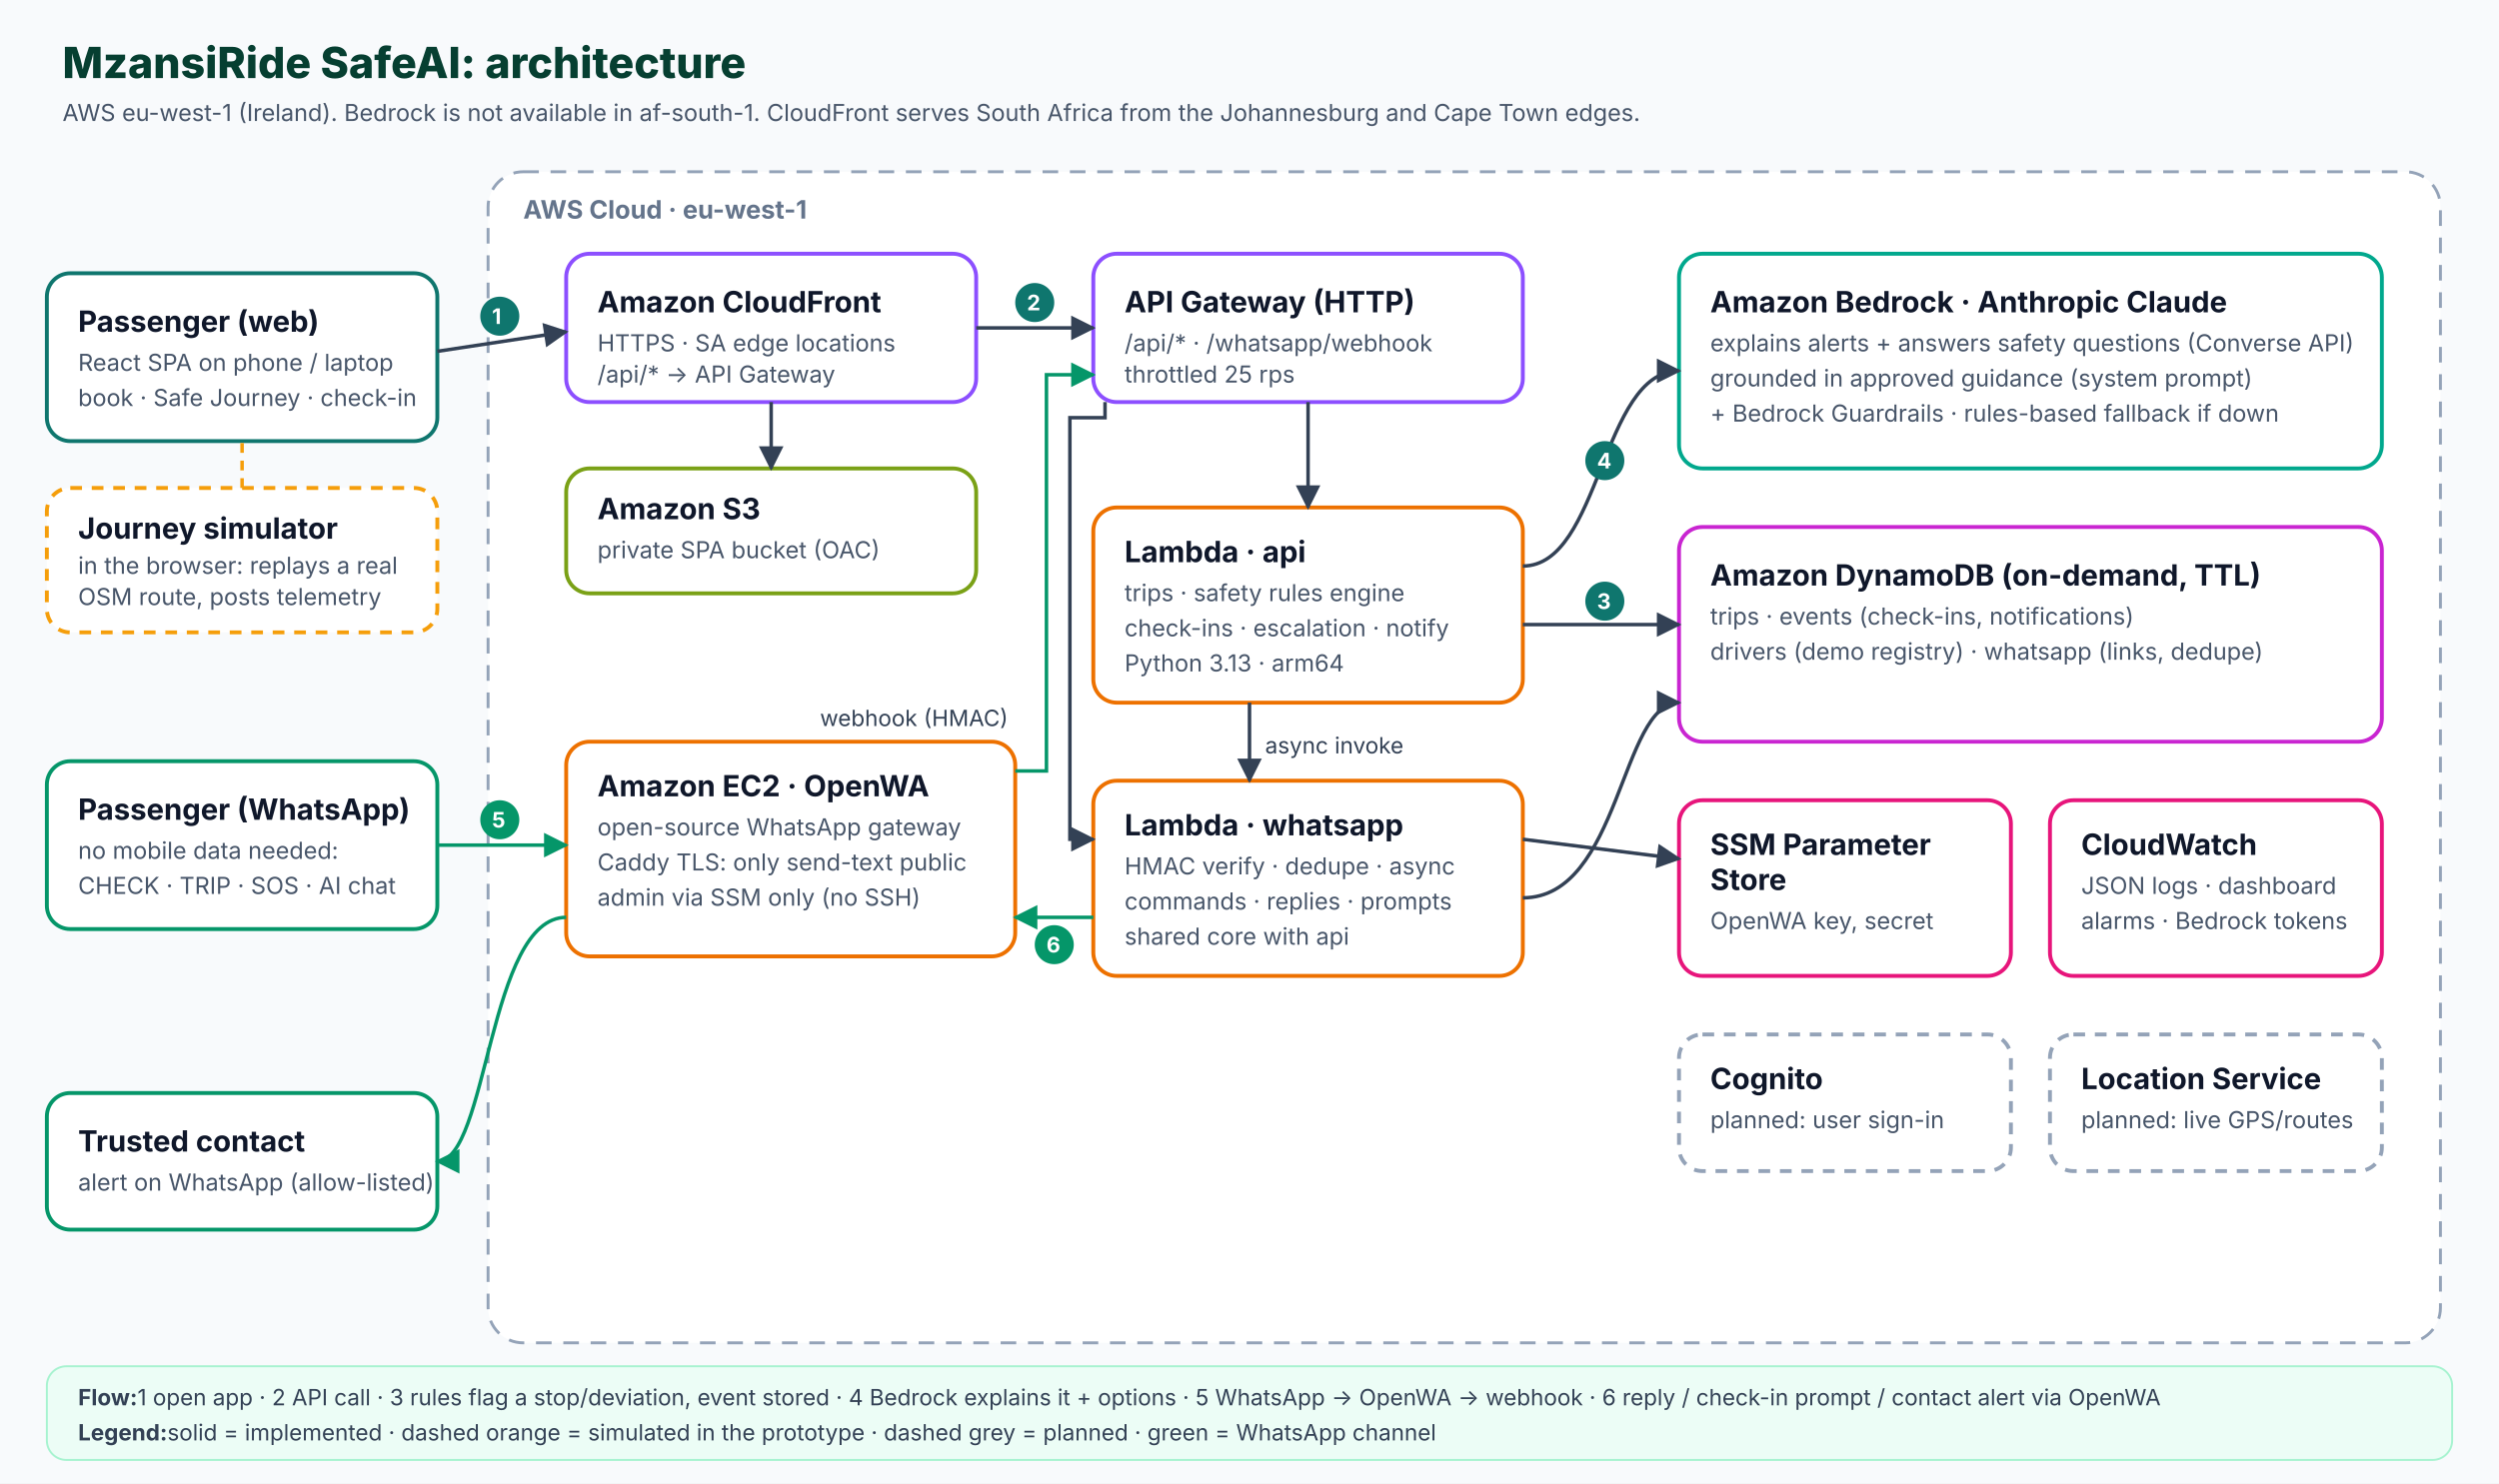
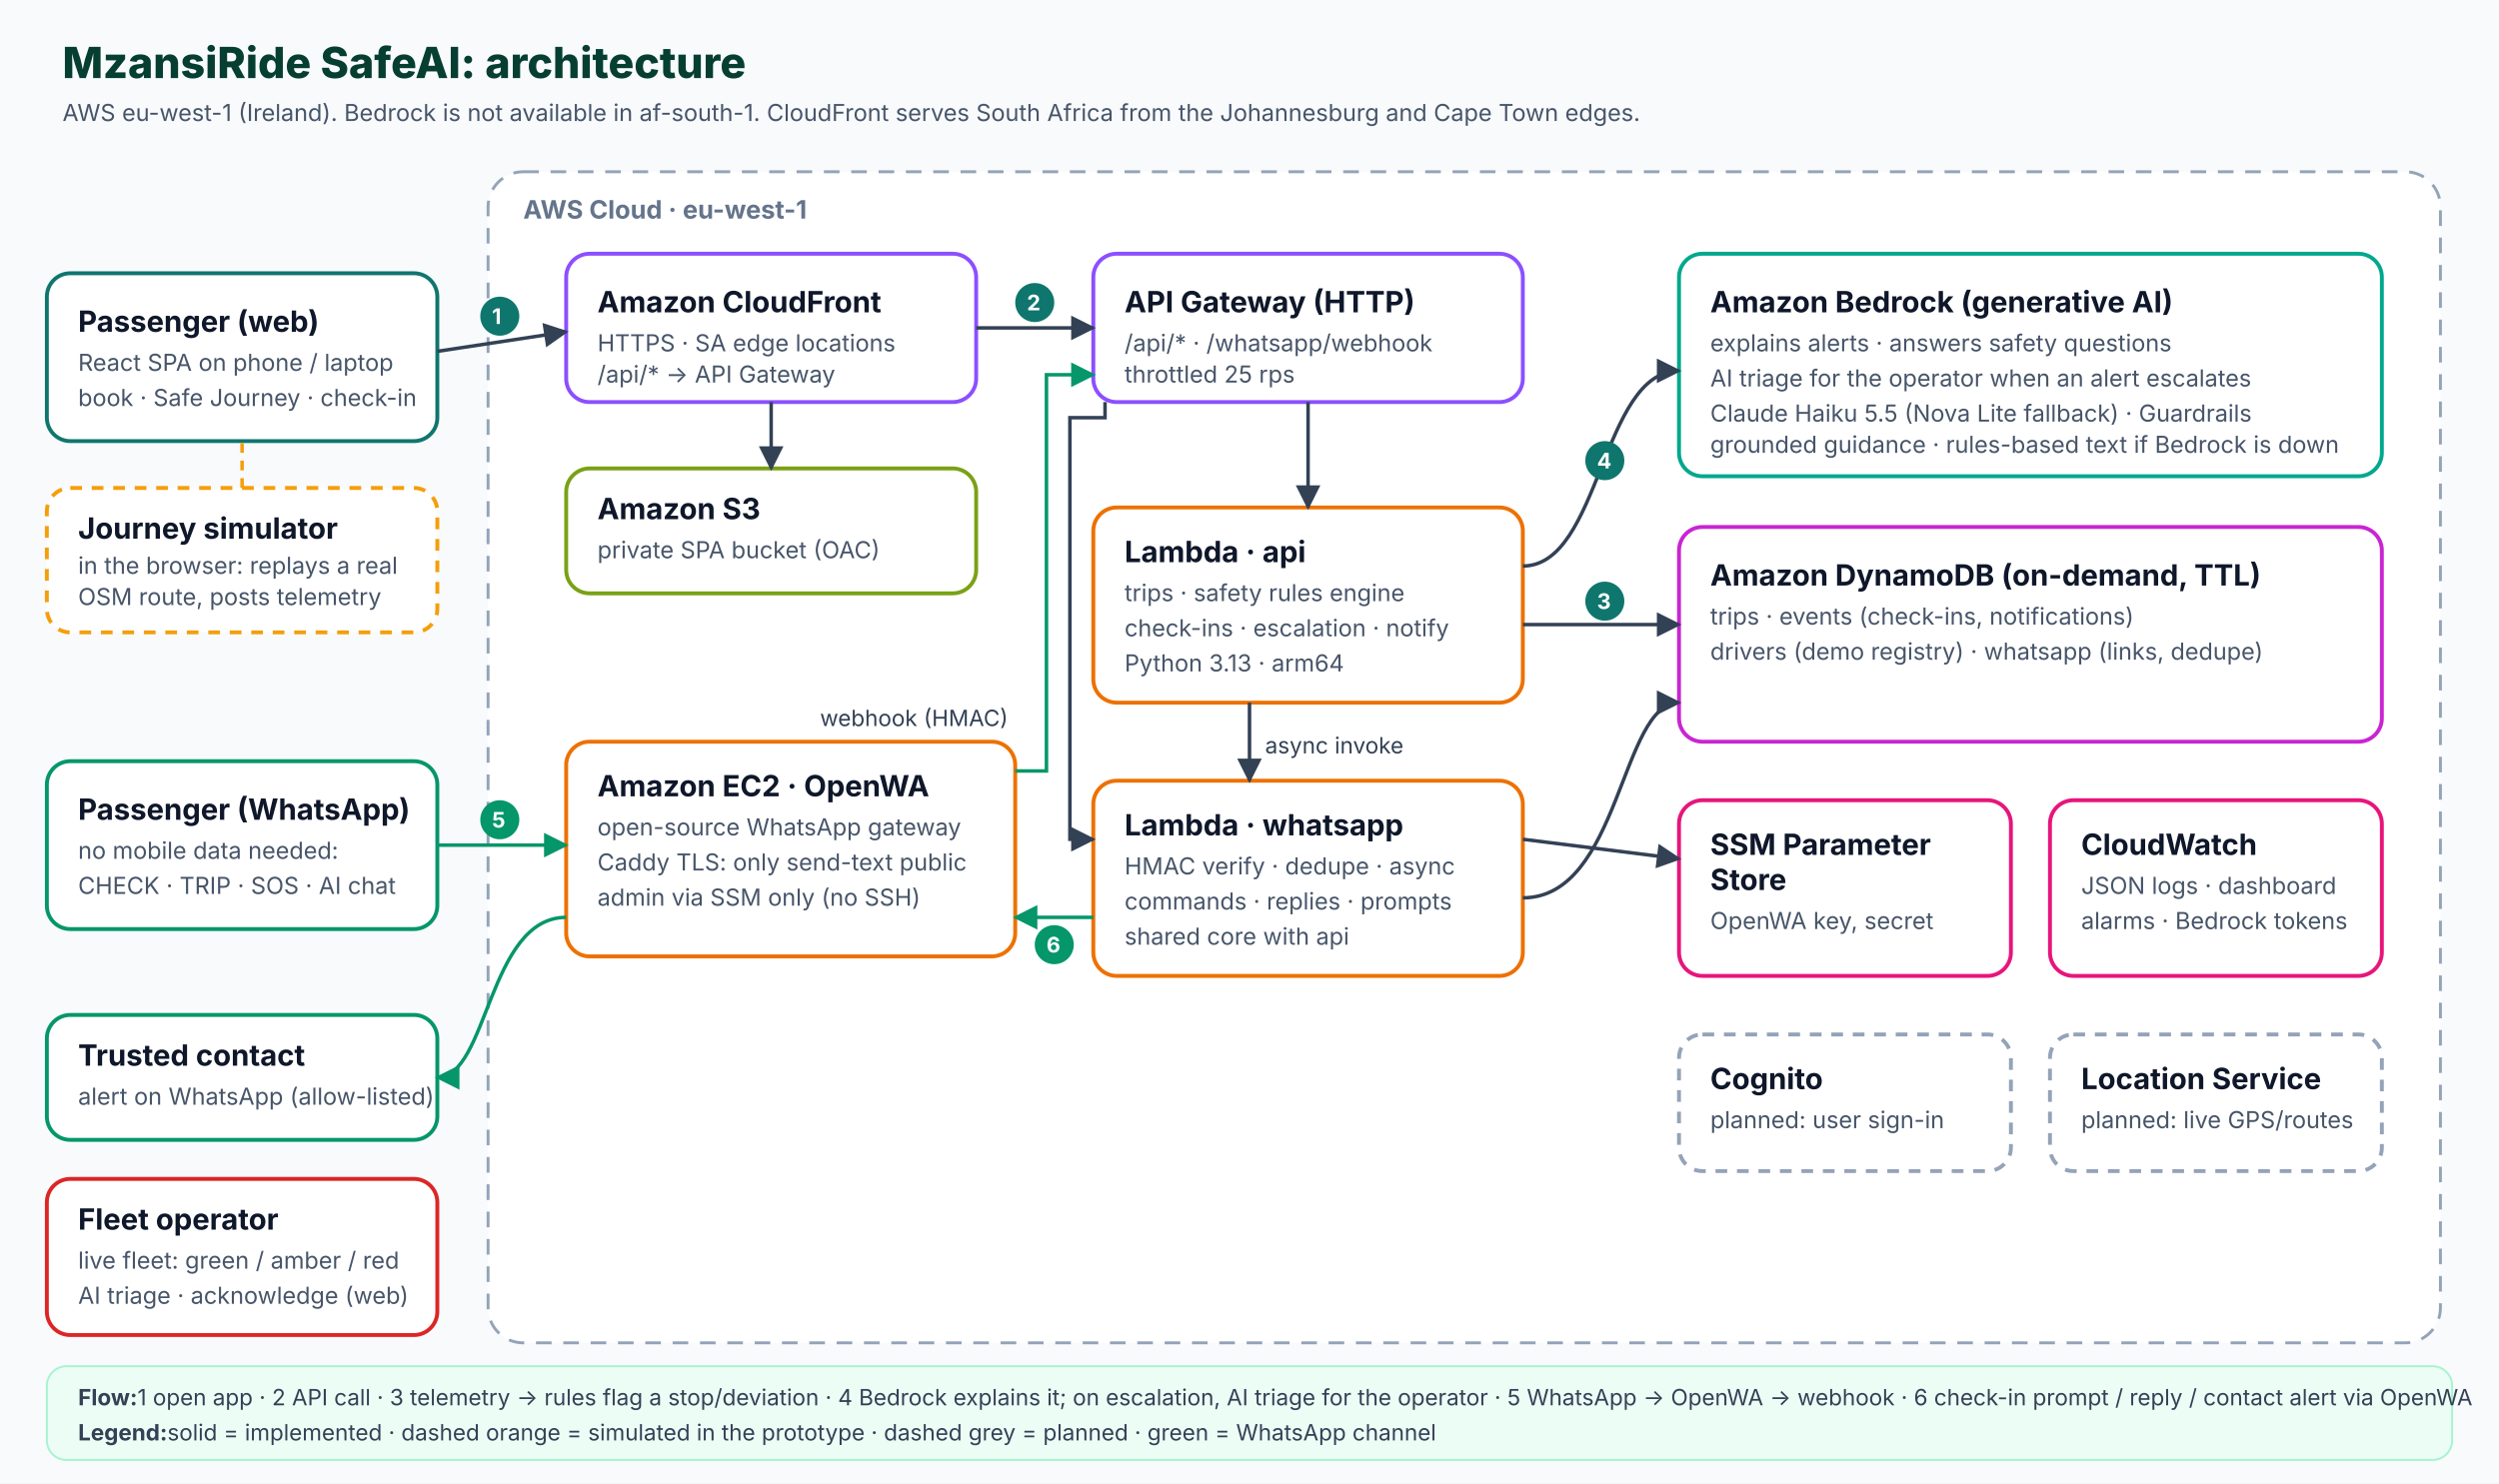
<svg xmlns="http://www.w3.org/2000/svg" viewBox="0 0 1280 760" font-family="Inter, Segoe UI, Arial, sans-serif">
  <defs>
    <marker id="a" viewBox="0 0 10 10" refX="9" refY="5" markerWidth="7" markerHeight="7" orient="auto-start-reverse">
      <path d="M0,0 L10,5 L0,10 z" fill="#334155" />
    </marker>
    <marker id="g" viewBox="0 0 10 10" refX="9" refY="5" markerWidth="7" markerHeight="7" orient="auto-start-reverse">
      <path d="M0,0 L10,5 L0,10 z" fill="#059669" />
    </marker>
    <style>
      .box { fill: #fff; stroke-width: 2; rx: 12; }
      .t { font-size: 15px; font-weight: 700; fill: #0f172a; }
      .s { font-size: 12px; fill: #475569; }
      .n { font-size: 11px; font-weight: 700; fill: #fff; }
      .l { font-size: 11.5px; fill: #334155; }
      .line { stroke: #334155; stroke-width: 1.8; fill: none; marker-end: url(#a); }
      .wa { stroke: #059669; stroke-width: 1.8; fill: none; marker-end: url(#g); }
      .dash { stroke-dasharray: 6 5; }
    </style>
  </defs>
  <rect width="1280" height="760" fill="#f8fafc" />
  <text x="32" y="40" font-size="22" font-weight="800" fill="#063f31">MzansiRide SafeAI: architecture</text>
  <text x="32" y="62" class="s">AWS eu-west-1 (Ireland). Bedrock is not available in af-south-1. CloudFront serves South Africa from the Johannesburg and Cape Town edges.</text>
  <rect x="250" y="88" width="1000" height="600" rx="18" fill="#ffffff" stroke="#94a3b8" stroke-width="1.5" stroke-dasharray="8 6" />
  <text x="268" y="112" font-size="13" font-weight="700" fill="#64748b">AWS Cloud · eu-west-1</text>
  <rect x="24" y="140" width="200" height="86" class="box" stroke="#0f766e" />
  <text x="40" y="170" class="t">Passenger (web)</text>
  <text x="40" y="190" class="s">React SPA on phone / laptop</text>
  <text x="40" y="208" class="s">book · Safe Journey · check-in</text>
  <rect x="24" y="390" width="200" height="86" class="box" stroke="#059669" />
  <text x="40" y="420" class="t">Passenger (WhatsApp)</text>
  <text x="40" y="440" class="s">no mobile data needed:</text>
  <text x="40" y="458" class="s">CHECK · TRIP · SOS · AI chat</text>
-   <rect x="24" y="560" width="200" height="70" class="box" stroke="#059669" />
-   <text x="40" y="590" class="t">Trusted contact</text>
-   <text x="40" y="610" class="s">alert on WhatsApp (allow-listed)</text>
+   <rect x="24" y="520" width="200" height="64" class="box" stroke="#059669" />
+   <text x="40" y="546" class="t">Trusted contact</text>
+   <text x="40" y="566" class="s">alert on WhatsApp (allow-listed)</text>
+   <rect x="24" y="604" width="200" height="80" class="box" stroke="#dc2626" />
+   <text x="40" y="630" class="t">Fleet operator</text>
+   <text x="40" y="650" class="s">live fleet: green / amber / red</text>
+   <text x="40" y="668" class="s">AI triage · acknowledge (web)</text>
  <rect x="290" y="130" width="210" height="76" class="box" stroke="#8C4FFF" />
  <text x="306" y="160" class="t">Amazon CloudFront</text>
  <text x="306" y="180" class="s">HTTPS · SA edge locations</text>
  <text x="306" y="196" class="s">/api/* → API Gateway</text>
  <rect x="290" y="240" width="210" height="64" class="box" stroke="#7AA116" />
  <text x="306" y="266" class="t">Amazon S3</text>
  <text x="306" y="286" class="s">private SPA bucket (OAC)</text>
  <rect x="560" y="130" width="220" height="76" class="box" stroke="#8C4FFF" />
  <text x="576" y="160" class="t">API Gateway (HTTP)</text>
  <text x="576" y="180" class="s">/api/* · /whatsapp/webhook</text>
  <text x="576" y="196" class="s">throttled 25 rps</text>
  <rect x="290" y="380" width="230" height="110" class="box" stroke="#ED7100" />
  <text x="306" y="408" class="t">Amazon EC2 · OpenWA</text>
  <text x="306" y="428" class="s">open-source WhatsApp gateway</text>
  <text x="306" y="446" class="s">Caddy TLS: only send-text public</text>
  <text x="306" y="464" class="s">admin via SSM only (no SSH)</text>
  <rect x="560" y="260" width="220" height="100" class="box" stroke="#ED7100" />
  <text x="576" y="288" class="t">Lambda · api</text>
  <text x="576" y="308" class="s">trips · safety rules engine</text>
  <text x="576" y="326" class="s">check-ins · escalation · notify</text>
  <text x="576" y="344" class="s">Python 3.13 · arm64</text>
  <rect x="560" y="400" width="220" height="100" class="box" stroke="#ED7100" />
  <text x="576" y="428" class="t">Lambda · whatsapp</text>
  <text x="576" y="448" class="s">HMAC verify · dedupe · async</text>
  <text x="576" y="466" class="s">commands · replies · prompts</text>
  <text x="576" y="484" class="s">shared core with api</text>
-   <rect x="860" y="130" width="360" height="110" class="box" stroke="#01A88D" />
-   <text x="876" y="160" class="t">Amazon Bedrock · Anthropic Claude</text>
-   <text x="876" y="180" class="s">explains alerts + answers safety questions (Converse API)</text>
-   <text x="876" y="198" class="s">grounded in approved guidance (system prompt)</text>
-   <text x="876" y="216" class="s">+ Bedrock Guardrails · rules-based fallback if down</text>
+   <rect x="860" y="130" width="360" height="114" class="box" stroke="#01A88D" />
+   <text x="876" y="160" class="t">Amazon Bedrock (generative AI)</text>
+   <text x="876" y="180" class="s">explains alerts · answers safety questions</text>
+   <text x="876" y="198" class="s">AI triage for the operator when an alert escalates</text>
+   <text x="876" y="216" class="s">Claude Haiku 5.5 (Nova Lite fallback) · Guardrails</text>
+   <text x="876" y="232" class="s">grounded guidance · rules-based text if Bedrock is down</text>
  <rect x="860" y="270" width="360" height="110" class="box" stroke="#C925D1" />
  <text x="876" y="300" class="t">Amazon DynamoDB (on-demand, TTL)</text>
  <text x="876" y="320" class="s">trips · events (check-ins, notifications)</text>
  <text x="876" y="338" class="s">drivers (demo registry) · whatsapp (links, dedupe)</text>
  <rect x="860" y="410" width="170" height="90" class="box" stroke="#E7157B" />
  <text x="876" y="438" class="t">SSM Parameter</text>
  <text x="876" y="456" class="t">Store</text>
  <text x="876" y="476" class="s">OpenWA key, secret</text>
  <rect x="1050" y="410" width="170" height="90" class="box" stroke="#E7157B" />
  <text x="1066" y="438" class="t">CloudWatch</text>
  <text x="1066" y="458" class="s">JSON logs · dashboard</text>
  <text x="1066" y="476" class="s">alarms · Bedrock tokens</text>
  <rect x="860" y="530" width="170" height="70" class="box dash" stroke="#94a3b8" />
  <text x="876" y="558" class="t" fill="#64748b">Cognito</text>
  <text x="876" y="578" class="s">planned: user sign-in</text>
  <rect x="1050" y="530" width="170" height="70" class="box dash" stroke="#94a3b8" />
  <text x="1066" y="558" class="t" fill="#64748b">Location Service</text>
  <text x="1066" y="578" class="s">planned: live GPS/routes</text>
  <rect x="24" y="250" width="200" height="74" class="box dash" stroke="#f59e0b" />
  <text x="40" y="276" class="t">Journey simulator</text>
  <text x="40" y="294" class="s">in the browser: replays a real</text>
  <text x="40" y="310" class="s">OSM route, posts telemetry</text>
  <path d="M124,250 L124,226" stroke="#f59e0b" stroke-width="1.8" stroke-dasharray="5 4" />
  <path class="line" d="M224,180 L290,170" />
  <circle cx="256" cy="162" r="10" fill="#0f766e" />
  <text x="252" y="166" class="n">1</text>
  <path class="line" d="M395,206 L395,240" />
  <path class="line" d="M500,168 L560,168" />
  <circle cx="530" cy="155" r="10" fill="#0f766e" />
  <text x="526" y="159" class="n">2</text>
  <path class="line" d="M670,206 L670,260" />
  <path class="line" d="M780,290 C820,290 820,190 860,190" />
  <circle cx="822" cy="236" r="10" fill="#0f766e" />
  <text x="818" y="240" class="n">4</text>
  <path class="line" d="M780,320 L860,320" />
  <circle cx="822" cy="308" r="10" fill="#0f766e" />
  <text x="818" y="312" class="n">3</text>
  <path class="wa" d="M224,433 L290,433" />
  <circle cx="256" cy="420" r="10" fill="#059669" />
  <text x="252" y="424" class="n">5</text>
  <path class="wa" d="M520,395 L536,395 L536,192 L560,192" />
  <text x="420" y="372" class="l" fill="#059669">webhook (HMAC)</text>
  <path class="line" d="M566,206 L566,214 L548,214 L548,430 L560,430" />
  <path class="wa" d="M560,470 L520,470" />
  <circle cx="540" cy="484" r="10" fill="#059669" />
  <text x="536" y="488" class="n">6</text>
-   <path class="wa" d="M290,470 C250,470 250,595 224,595" />
+   <path class="wa" d="M290,470 C250,470 250,552 224,552" />
  <path class="line" d="M780,430 L860,440" />
  <path class="line" d="M780,460 C830,460 830,360 860,360" />
  <path class="line" d="M640,360 L640,400" />
  <text x="648" y="386" class="l">async invoke</text>
  <rect x="24" y="700" width="1232" height="48" rx="10" fill="#ecfdf6" stroke="#a7f3d0" />
  <text x="40" y="720" class="l">
-     <tspan font-weight="700">Flow: </tspan>1 open app · 2 API call · 3 rules flag a stop/deviation, event stored · 4 Bedrock explains it + options · 5 WhatsApp → OpenWA → webhook · 6 reply / check-in prompt / contact alert via OpenWA</text>
+     <tspan font-weight="700">Flow: </tspan>1 open app · 2 API call · 3 telemetry → rules flag a stop/deviation · 4 Bedrock explains it; on escalation, AI triage for the operator · 5 WhatsApp → OpenWA → webhook · 6 check-in prompt / reply / contact alert via OpenWA</text>
  <text x="40" y="738" class="l">
    <tspan font-weight="700">Legend: </tspan>solid = implemented · dashed orange = simulated in the prototype · dashed grey = planned · green = WhatsApp channel</text>
</svg>
